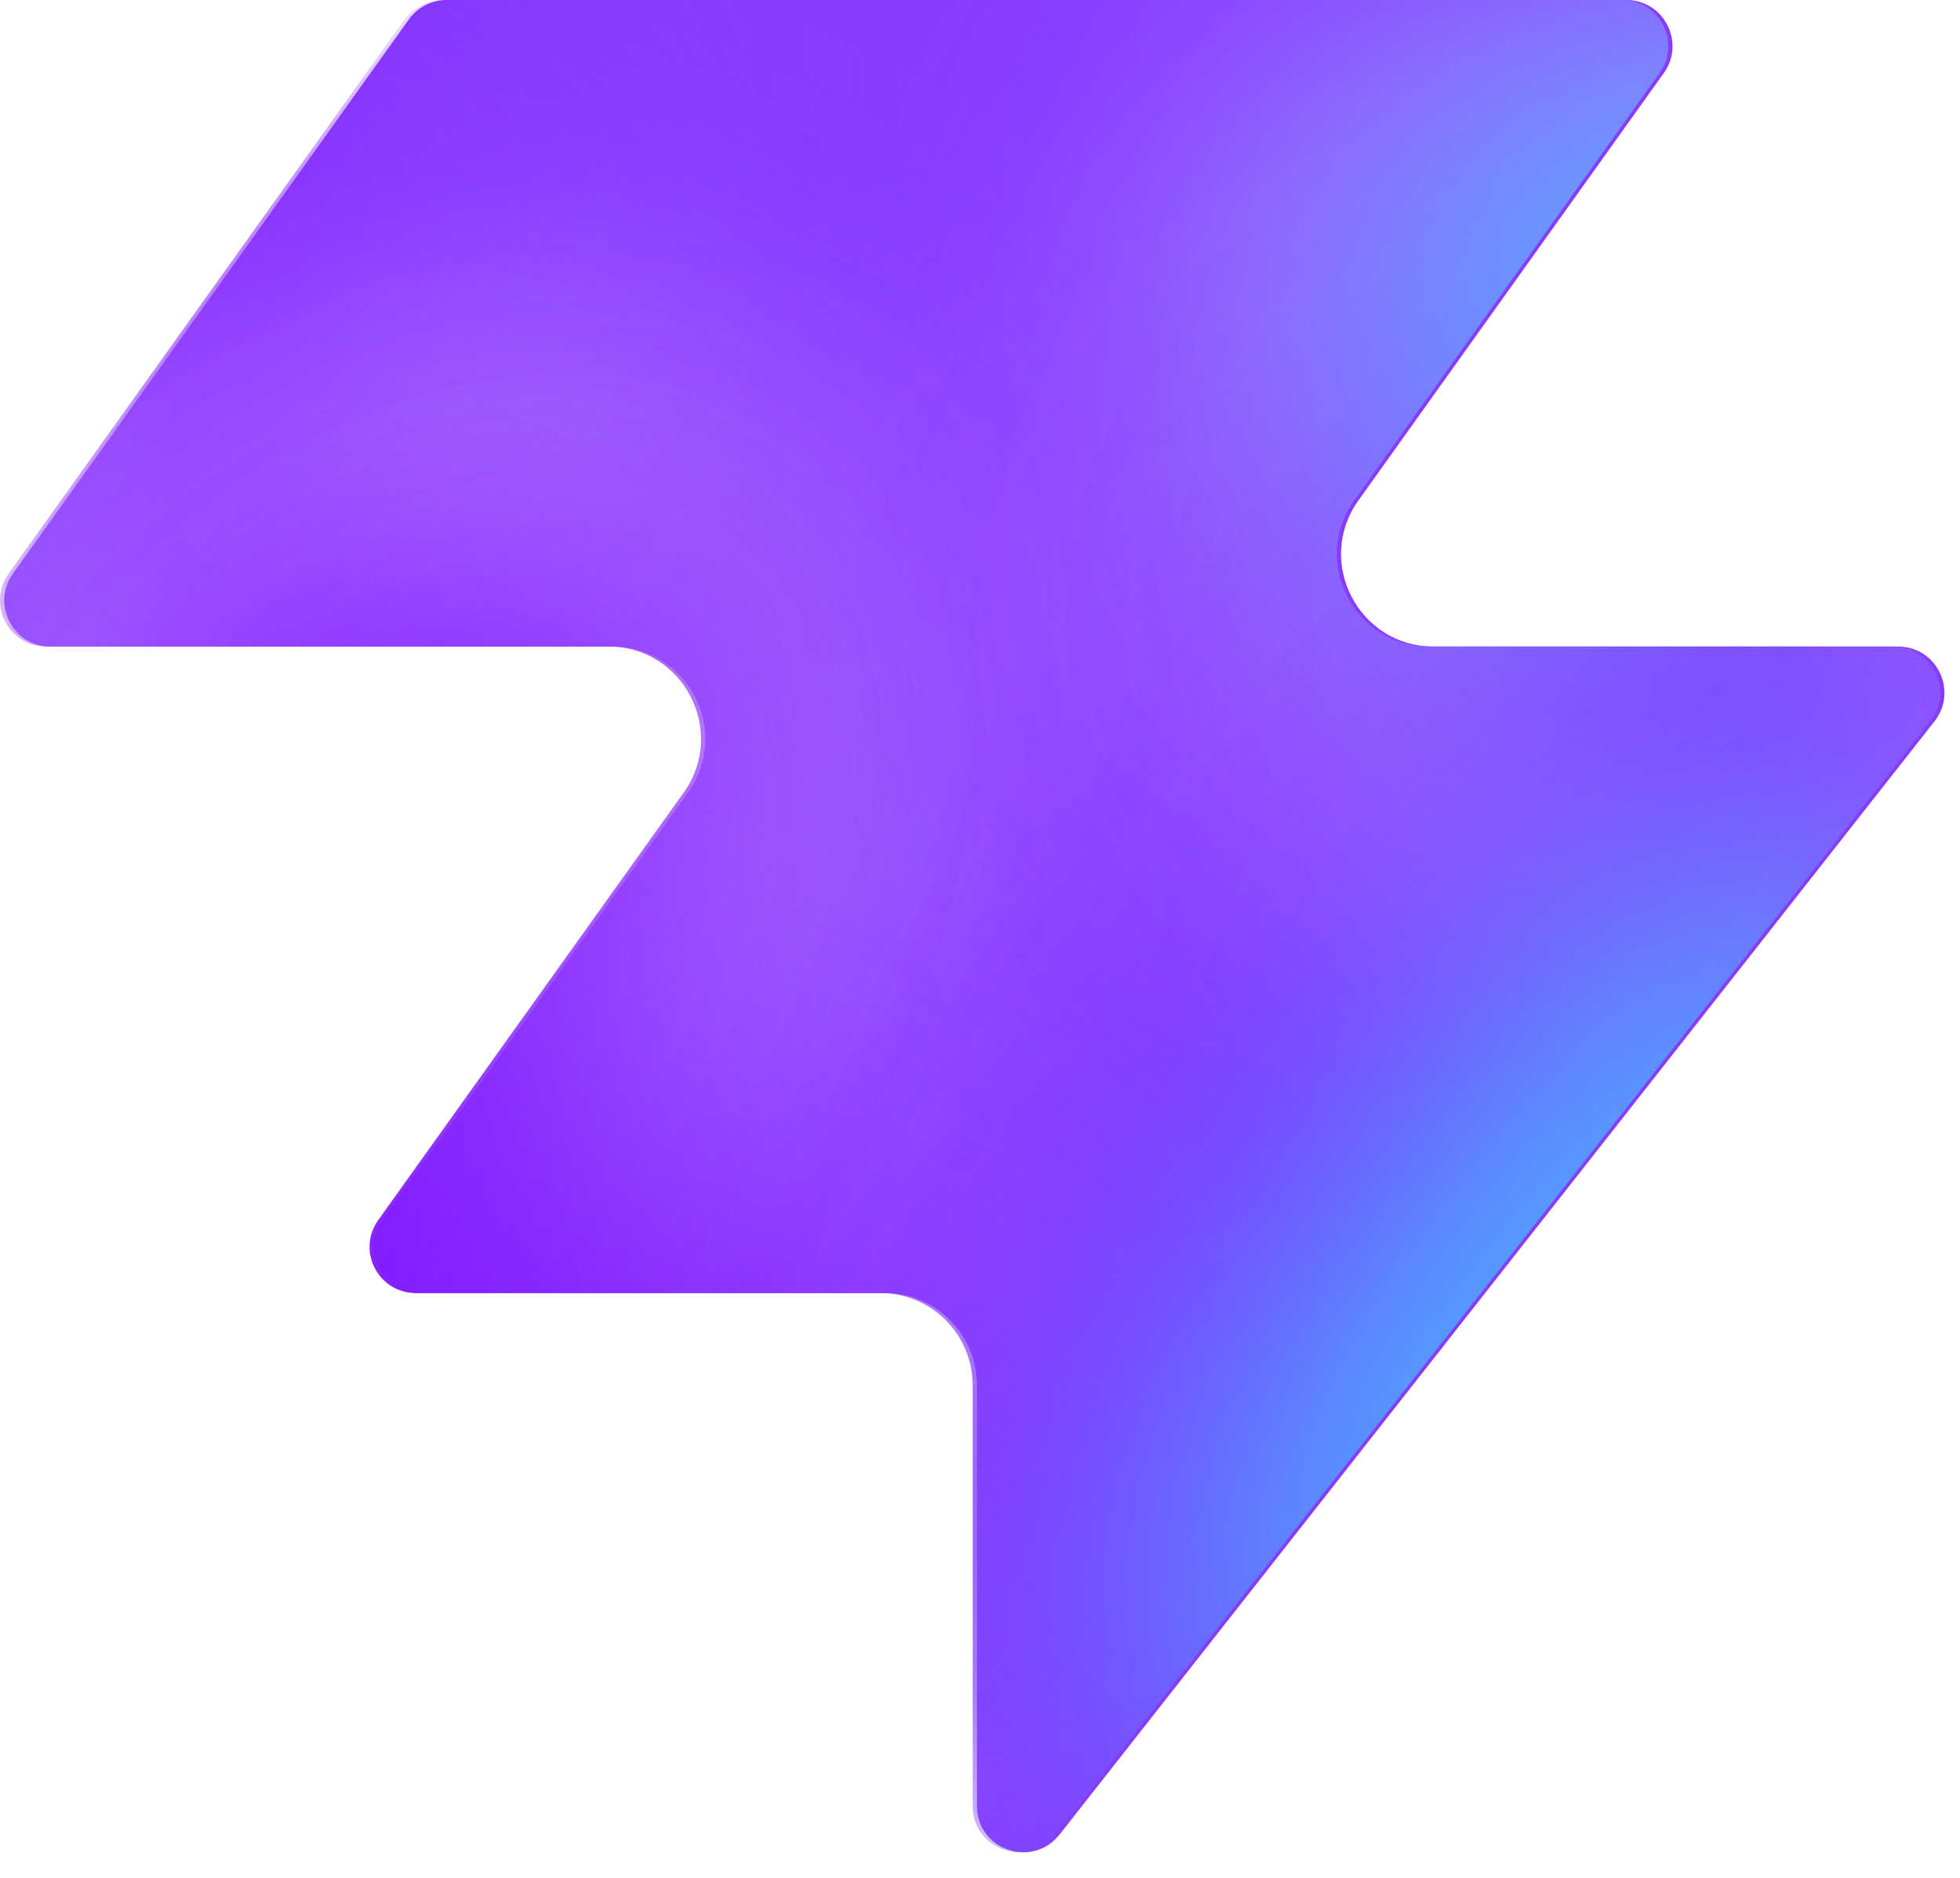
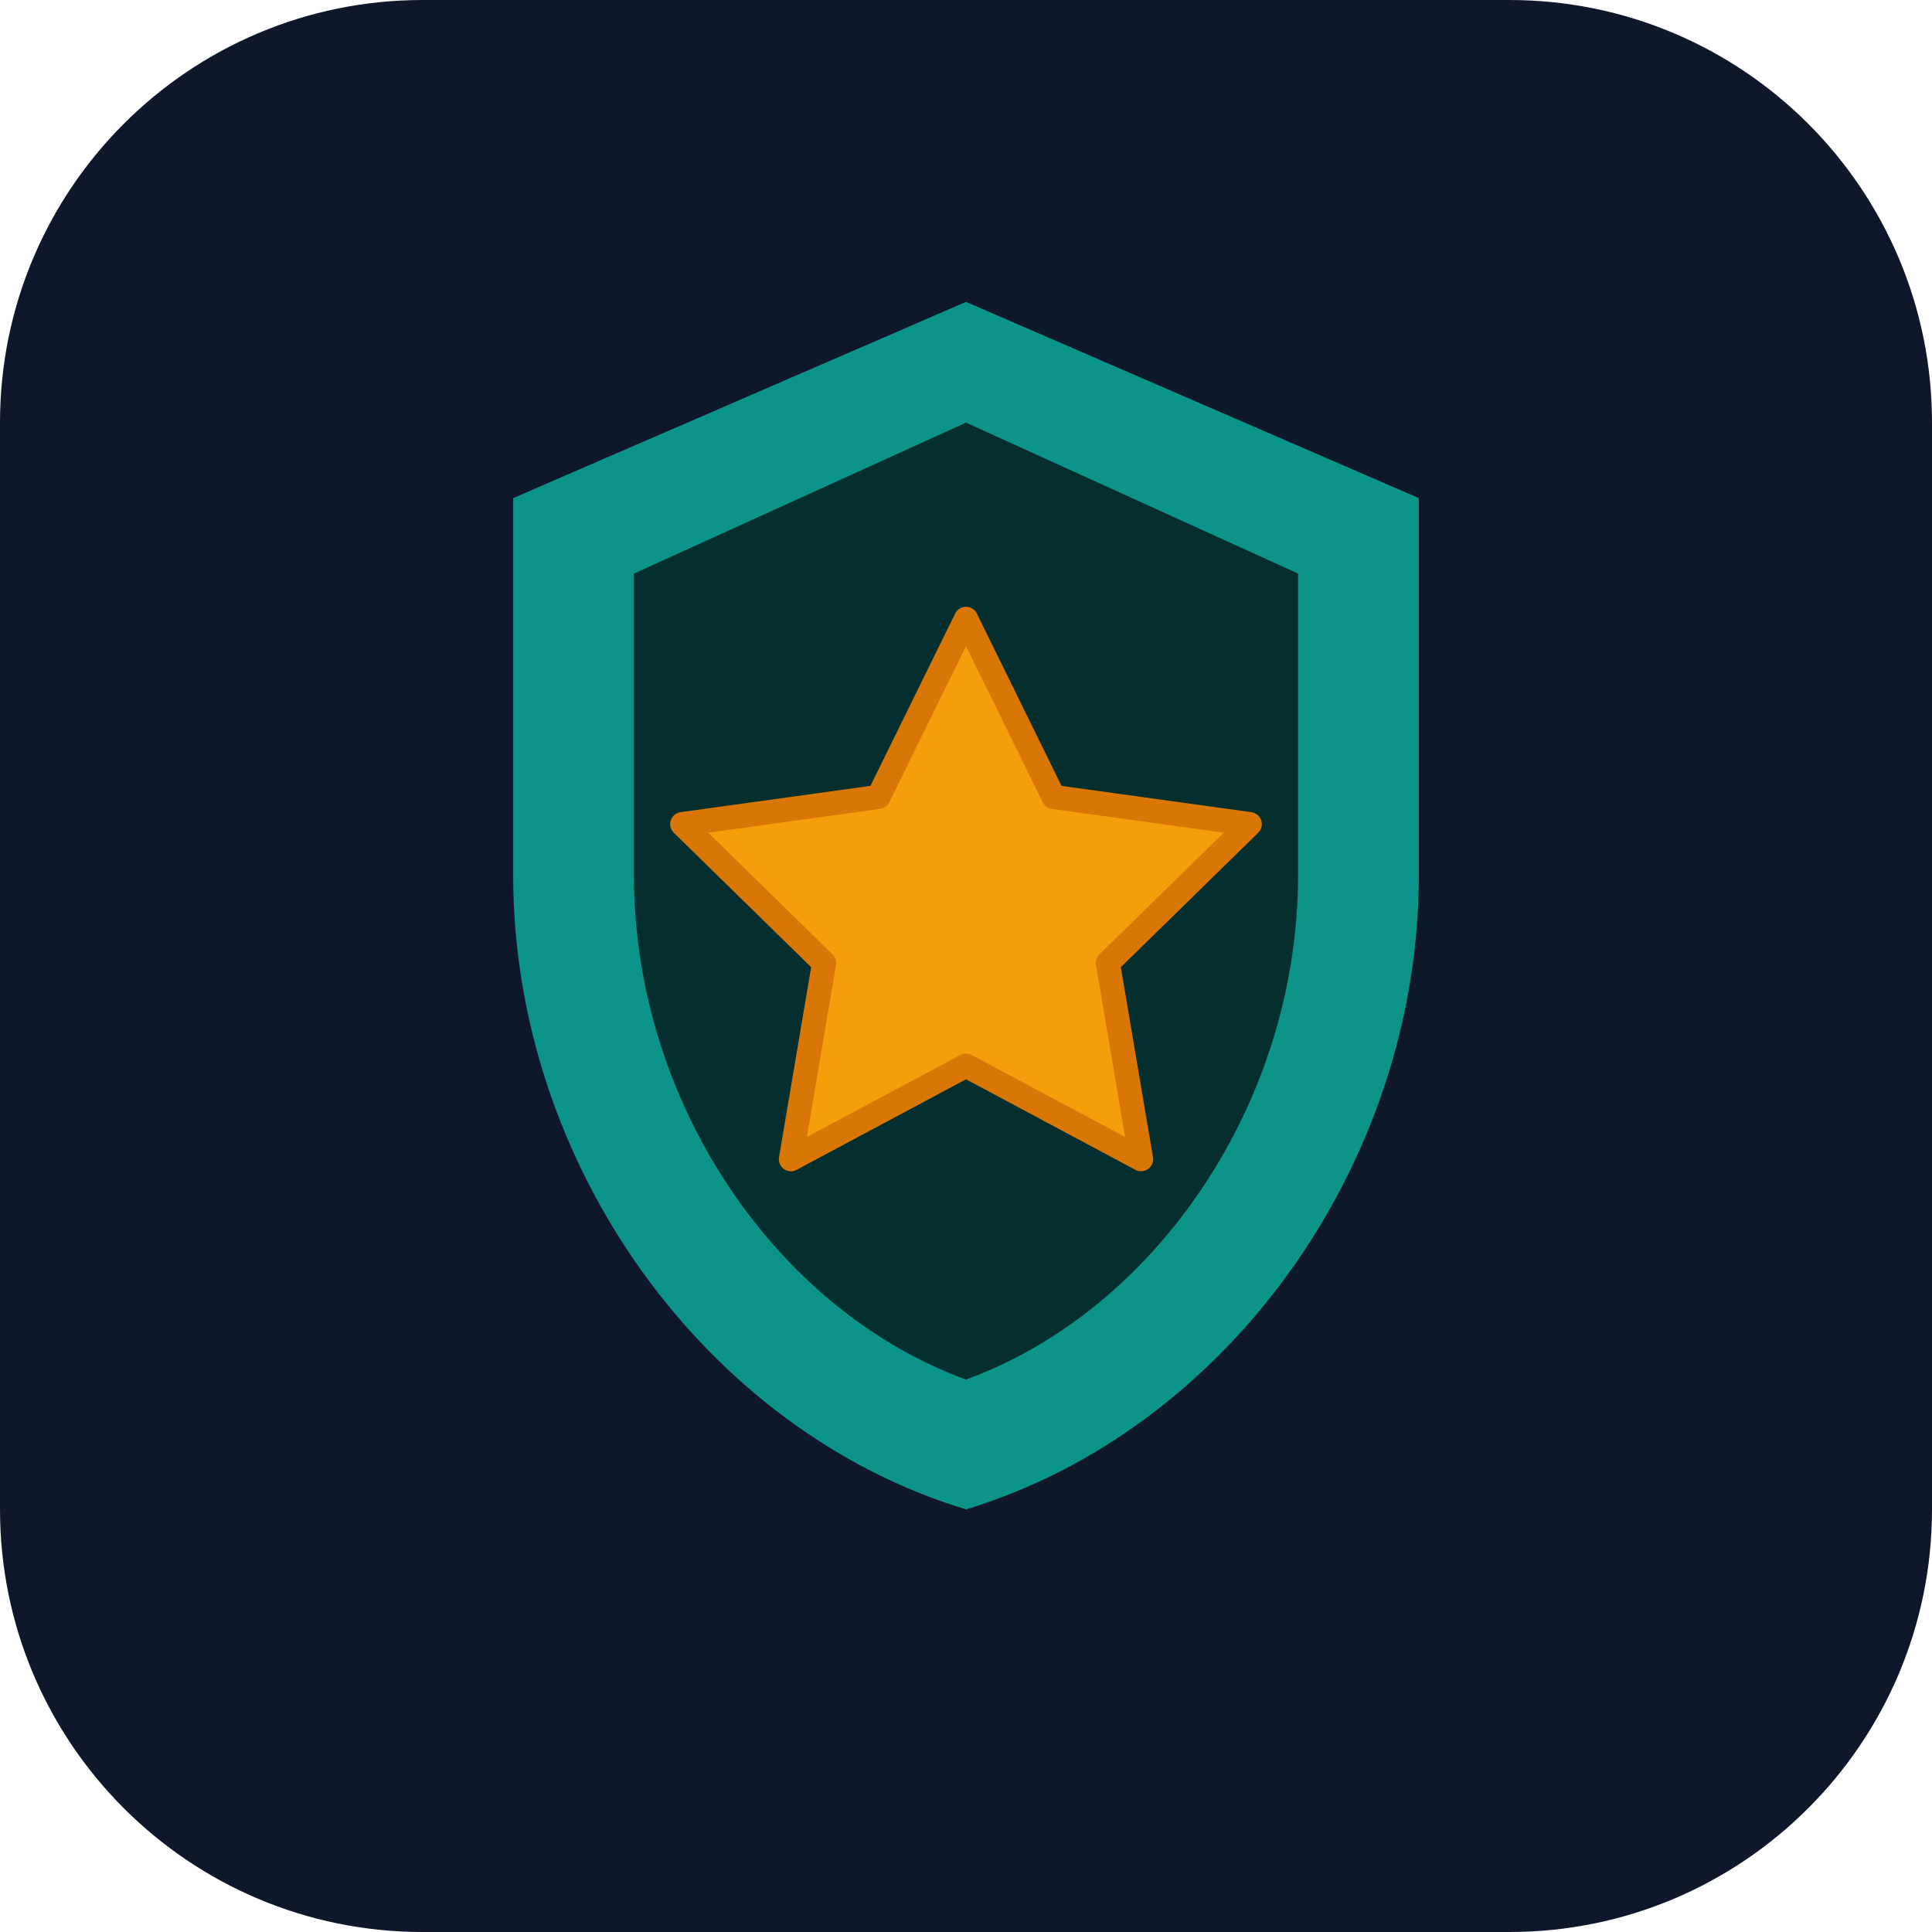
- <svg xmlns="http://www.w3.org/2000/svg" width="48" height="46" fill="none" viewBox="0 0 48 46">
-   <path fill="#863bff" d="M25.946 44.938c-.664.845-2.021.375-2.021-.698V33.937a2.26 2.26 0 0 0-2.262-2.262H10.287c-.92 0-1.456-1.04-.92-1.788l7.48-10.471c1.07-1.497 0-3.578-1.842-3.578H1.237c-.92 0-1.456-1.04-.92-1.788L10.013.474c.214-.297.556-.474.92-.474h28.894c.92 0 1.456 1.04.92 1.788l-7.48 10.471c-1.07 1.498 0 3.579 1.842 3.579h11.377c.943 0 1.473 1.088.89 1.83L25.947 44.94z" style="fill:#863bff;fill:color(display-p3 .525 .23 1);fill-opacity:1" />
-   <mask id="a" width="48" height="46" x="0" y="0" maskUnits="userSpaceOnUse" style="mask-type:alpha">
-     <path fill="#000" d="M25.842 44.938c-.664.844-2.021.375-2.021-.698V33.937a2.26 2.26 0 0 0-2.262-2.262H10.183c-.92 0-1.456-1.04-.92-1.788l7.48-10.471c1.07-1.498 0-3.579-1.842-3.579H1.133c-.92 0-1.456-1.04-.92-1.787L9.91.473c.214-.297.556-.474.92-.474h28.894c.92 0 1.456 1.04.92 1.788l-7.48 10.471c-1.07 1.498 0 3.578 1.842 3.578h11.377c.943 0 1.473 1.088.89 1.832L25.843 44.94z" style="fill:#000;fill-opacity:1" />
-   </mask>
-   <g mask="url(#a)">
-     <g filter="url(#b)">
-       <ellipse cx="5.508" cy="14.704" fill="#ede6ff" rx="5.508" ry="14.704" style="fill:#ede6ff;fill:color(display-p3 .927 .903 1);fill-opacity:1" transform="matrix(.00324 1 1 -.00324 -4.47 31.516)" />
-     </g>
-     <g filter="url(#c)">
-       <ellipse cx="10.399" cy="29.851" fill="#ede6ff" rx="10.399" ry="29.851" style="fill:#ede6ff;fill:color(display-p3 .927 .903 1);fill-opacity:1" transform="matrix(.00324 1 1 -.00324 -39.328 7.883)" />
-     </g>
-     <g filter="url(#d)">
-       <ellipse cx="5.508" cy="30.487" fill="#7e14ff" rx="5.508" ry="30.487" style="fill:#7e14ff;fill:color(display-p3 .492 .077 1);fill-opacity:1" transform="rotate(89.814 -25.913 -14.639)scale(1 -1)" />
-     </g>
-     <g filter="url(#e)">
-       <ellipse cx="5.508" cy="30.599" fill="#7e14ff" rx="5.508" ry="30.599" style="fill:#7e14ff;fill:color(display-p3 .492 .077 1);fill-opacity:1" transform="rotate(89.814 -32.644 -3.334)scale(1 -1)" />
-     </g>
-     <g filter="url(#f)">
-       <ellipse cx="5.508" cy="30.599" fill="#7e14ff" rx="5.508" ry="30.599" style="fill:#7e14ff;fill:color(display-p3 .492 .077 1);fill-opacity:1" transform="matrix(.00324 1 1 -.00324 -34.34 30.47)" />
-     </g>
-     <g filter="url(#g)">
-       <ellipse cx="14.072" cy="22.078" fill="#ede6ff" rx="14.072" ry="22.078" style="fill:#ede6ff;fill:color(display-p3 .927 .903 1);fill-opacity:1" transform="rotate(93.35 24.506 48.493)scale(-1 1)" />
-     </g>
-     <g filter="url(#h)">
-       <ellipse cx="3.47" cy="21.501" fill="#7e14ff" rx="3.47" ry="21.501" style="fill:#7e14ff;fill:color(display-p3 .492 .077 1);fill-opacity:1" transform="rotate(89.009 28.708 47.59)scale(-1 1)" />
-     </g>
-     <g filter="url(#i)">
-       <ellipse cx="3.47" cy="21.501" fill="#7e14ff" rx="3.47" ry="21.501" style="fill:#7e14ff;fill:color(display-p3 .492 .077 1);fill-opacity:1" transform="rotate(89.009 28.708 47.59)scale(-1 1)" />
-     </g>
-     <g filter="url(#j)">
-       <ellipse cx=".387" cy="8.972" fill="#7e14ff" rx="4.407" ry="29.108" style="fill:#7e14ff;fill:color(display-p3 .492 .077 1);fill-opacity:1" transform="rotate(39.51 .387 8.972)" />
-     </g>
-     <g filter="url(#k)">
-       <ellipse cx="47.523" cy="-6.092" fill="#7e14ff" rx="4.407" ry="29.108" style="fill:#7e14ff;fill:color(display-p3 .492 .077 1);fill-opacity:1" transform="rotate(37.892 47.523 -6.092)" />
-     </g>
-     <g filter="url(#l)">
-       <ellipse cx="41.412" cy="6.333" fill="#47bfff" rx="5.971" ry="9.665" style="fill:#47bfff;fill:color(display-p3 .28 .748 1);fill-opacity:1" transform="rotate(37.892 41.412 6.333)" />
-     </g>
-     <g filter="url(#m)">
-       <ellipse cx="-1.879" cy="38.332" fill="#7e14ff" rx="4.407" ry="29.108" style="fill:#7e14ff;fill:color(display-p3 .492 .077 1);fill-opacity:1" transform="rotate(37.892 -1.88 38.332)" />
-     </g>
-     <g filter="url(#n)">
-       <ellipse cx="-1.879" cy="38.332" fill="#7e14ff" rx="4.407" ry="29.108" style="fill:#7e14ff;fill:color(display-p3 .492 .077 1);fill-opacity:1" transform="rotate(37.892 -1.88 38.332)" />
-     </g>
-     <g filter="url(#o)">
-       <ellipse cx="35.651" cy="29.907" fill="#7e14ff" rx="4.407" ry="29.108" style="fill:#7e14ff;fill:color(display-p3 .492 .077 1);fill-opacity:1" transform="rotate(37.892 35.651 29.907)" />
-     </g>
-     <g filter="url(#p)">
-       <ellipse cx="38.418" cy="32.4" fill="#47bfff" rx="5.971" ry="15.297" style="fill:#47bfff;fill:color(display-p3 .28 .748 1);fill-opacity:1" transform="rotate(37.892 38.418 32.4)" />
-     </g>
-   </g>
-   <defs>
-     <filter id="b" width="60.045" height="41.654" x="-19.77" y="16.149" color-interpolation-filters="sRGB" filterUnits="userSpaceOnUse">
-       <feFlood flood-opacity="0" result="BackgroundImageFix" />
-       <feBlend in="SourceGraphic" in2="BackgroundImageFix" result="shape" />
-       <feGaussianBlur result="effect1_foregroundBlur_2002_17158" stdDeviation="7.659" />
-     </filter>
-     <filter id="c" width="90.34" height="51.437" x="-54.613" y="-7.533" color-interpolation-filters="sRGB" filterUnits="userSpaceOnUse">
-       <feFlood flood-opacity="0" result="BackgroundImageFix" />
-       <feBlend in="SourceGraphic" in2="BackgroundImageFix" result="shape" />
-       <feGaussianBlur result="effect1_foregroundBlur_2002_17158" stdDeviation="7.659" />
-     </filter>
-     <filter id="d" width="79.355" height="29.4" x="-49.64" y="2.03" color-interpolation-filters="sRGB" filterUnits="userSpaceOnUse">
-       <feFlood flood-opacity="0" result="BackgroundImageFix" />
-       <feBlend in="SourceGraphic" in2="BackgroundImageFix" result="shape" />
-       <feGaussianBlur result="effect1_foregroundBlur_2002_17158" stdDeviation="4.596" />
-     </filter>
-     <filter id="e" width="79.579" height="29.4" x="-45.045" y="20.029" color-interpolation-filters="sRGB" filterUnits="userSpaceOnUse">
-       <feFlood flood-opacity="0" result="BackgroundImageFix" />
-       <feBlend in="SourceGraphic" in2="BackgroundImageFix" result="shape" />
-       <feGaussianBlur result="effect1_foregroundBlur_2002_17158" stdDeviation="4.596" />
-     </filter>
-     <filter id="f" width="79.579" height="29.4" x="-43.513" y="21.178" color-interpolation-filters="sRGB" filterUnits="userSpaceOnUse">
-       <feFlood flood-opacity="0" result="BackgroundImageFix" />
-       <feBlend in="SourceGraphic" in2="BackgroundImageFix" result="shape" />
-       <feGaussianBlur result="effect1_foregroundBlur_2002_17158" stdDeviation="4.596" />
-     </filter>
-     <filter id="g" width="74.749" height="58.852" x="15.756" y="-17.901" color-interpolation-filters="sRGB" filterUnits="userSpaceOnUse">
-       <feFlood flood-opacity="0" result="BackgroundImageFix" />
-       <feBlend in="SourceGraphic" in2="BackgroundImageFix" result="shape" />
-       <feGaussianBlur result="effect1_foregroundBlur_2002_17158" stdDeviation="7.659" />
-     </filter>
-     <filter id="h" width="61.377" height="25.362" x="23.548" y="2.284" color-interpolation-filters="sRGB" filterUnits="userSpaceOnUse">
-       <feFlood flood-opacity="0" result="BackgroundImageFix" />
-       <feBlend in="SourceGraphic" in2="BackgroundImageFix" result="shape" />
-       <feGaussianBlur result="effect1_foregroundBlur_2002_17158" stdDeviation="4.596" />
-     </filter>
-     <filter id="i" width="61.377" height="25.362" x="23.548" y="2.284" color-interpolation-filters="sRGB" filterUnits="userSpaceOnUse">
-       <feFlood flood-opacity="0" result="BackgroundImageFix" />
-       <feBlend in="SourceGraphic" in2="BackgroundImageFix" result="shape" />
-       <feGaussianBlur result="effect1_foregroundBlur_2002_17158" stdDeviation="4.596" />
-     </filter>
-     <filter id="j" width="56.045" height="63.649" x="-27.636" y="-22.853" color-interpolation-filters="sRGB" filterUnits="userSpaceOnUse">
-       <feFlood flood-opacity="0" result="BackgroundImageFix" />
-       <feBlend in="SourceGraphic" in2="BackgroundImageFix" result="shape" />
-       <feGaussianBlur result="effect1_foregroundBlur_2002_17158" stdDeviation="4.596" />
-     </filter>
-     <filter id="k" width="54.814" height="64.646" x="20.116" y="-38.415" color-interpolation-filters="sRGB" filterUnits="userSpaceOnUse">
-       <feFlood flood-opacity="0" result="BackgroundImageFix" />
-       <feBlend in="SourceGraphic" in2="BackgroundImageFix" result="shape" />
-       <feGaussianBlur result="effect1_foregroundBlur_2002_17158" stdDeviation="4.596" />
-     </filter>
-     <filter id="l" width="33.541" height="35.313" x="24.641" y="-11.323" color-interpolation-filters="sRGB" filterUnits="userSpaceOnUse">
-       <feFlood flood-opacity="0" result="BackgroundImageFix" />
-       <feBlend in="SourceGraphic" in2="BackgroundImageFix" result="shape" />
-       <feGaussianBlur result="effect1_foregroundBlur_2002_17158" stdDeviation="4.596" />
-     </filter>
-     <filter id="m" width="54.814" height="64.646" x="-29.286" y="6.009" color-interpolation-filters="sRGB" filterUnits="userSpaceOnUse">
-       <feFlood flood-opacity="0" result="BackgroundImageFix" />
-       <feBlend in="SourceGraphic" in2="BackgroundImageFix" result="shape" />
-       <feGaussianBlur result="effect1_foregroundBlur_2002_17158" stdDeviation="4.596" />
-     </filter>
-     <filter id="n" width="54.814" height="64.646" x="-29.286" y="6.009" color-interpolation-filters="sRGB" filterUnits="userSpaceOnUse">
-       <feFlood flood-opacity="0" result="BackgroundImageFix" />
-       <feBlend in="SourceGraphic" in2="BackgroundImageFix" result="shape" />
-       <feGaussianBlur result="effect1_foregroundBlur_2002_17158" stdDeviation="4.596" />
-     </filter>
-     <filter id="o" width="54.814" height="64.646" x="8.244" y="-2.416" color-interpolation-filters="sRGB" filterUnits="userSpaceOnUse">
-       <feFlood flood-opacity="0" result="BackgroundImageFix" />
-       <feBlend in="SourceGraphic" in2="BackgroundImageFix" result="shape" />
-       <feGaussianBlur result="effect1_foregroundBlur_2002_17158" stdDeviation="4.596" />
-     </filter>
-     <filter id="p" width="39.409" height="43.623" x="18.713" y="10.588" color-interpolation-filters="sRGB" filterUnits="userSpaceOnUse">
-       <feFlood flood-opacity="0" result="BackgroundImageFix" />
-       <feBlend in="SourceGraphic" in2="BackgroundImageFix" result="shape" />
-       <feGaussianBlur result="effect1_foregroundBlur_2002_17158" stdDeviation="4.596" />
-     </filter>
-   </defs>
+ <svg xmlns="http://www.w3.org/2000/svg" viewBox="0 0 64 64" fill="none">
+   <rect width="64" height="64" rx="14" fill="#0f172a" />
+   <path d="M32 10L47 16.5V29C47 38.6 40.6 47.4 32 50C23.4 47.4 17 38.6 17 29V16.5L32 10Z" fill="#0d9488" />
+   <path d="M32 14L43 19V29C43 36.5 38.3 43.4 32 45.7C25.7 43.4 21 36.5 21 29V19L32 14Z" fill="#042f2e" />
+   <path d="M32 20.5L34.9 26.4L41.4 27.3L36.7 31.9L37.8 38.4L32 35.3L26.2 38.4L27.3 31.9L22.6 27.3L29.1 26.4L32 20.5Z" fill="#f59e0b" stroke="#d97706" stroke-width="0.8" stroke-linejoin="round" />
</svg>
